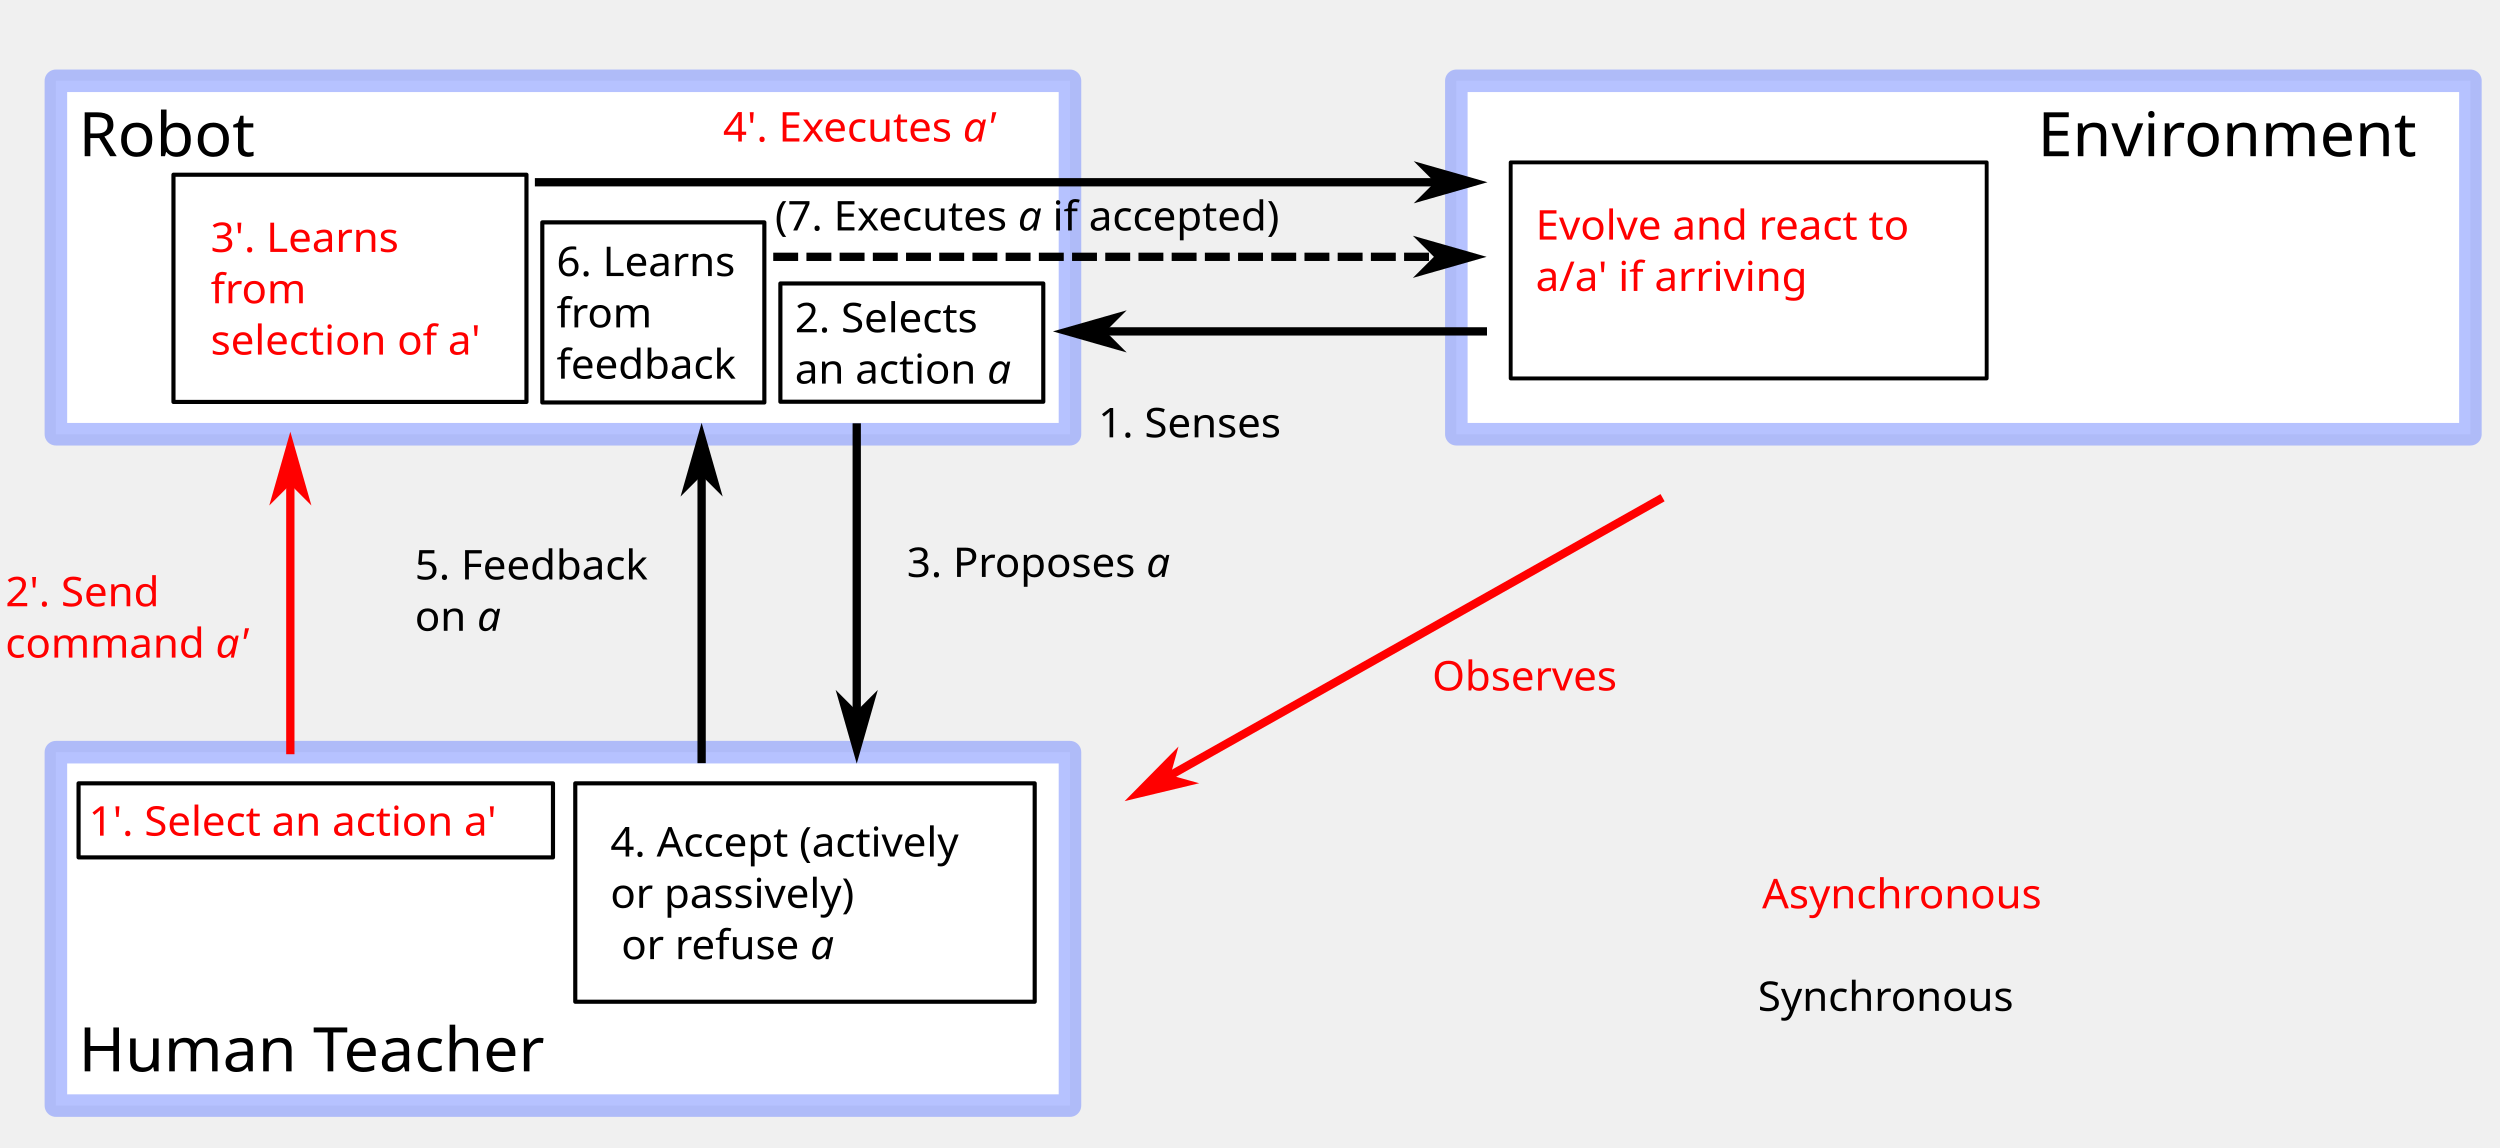
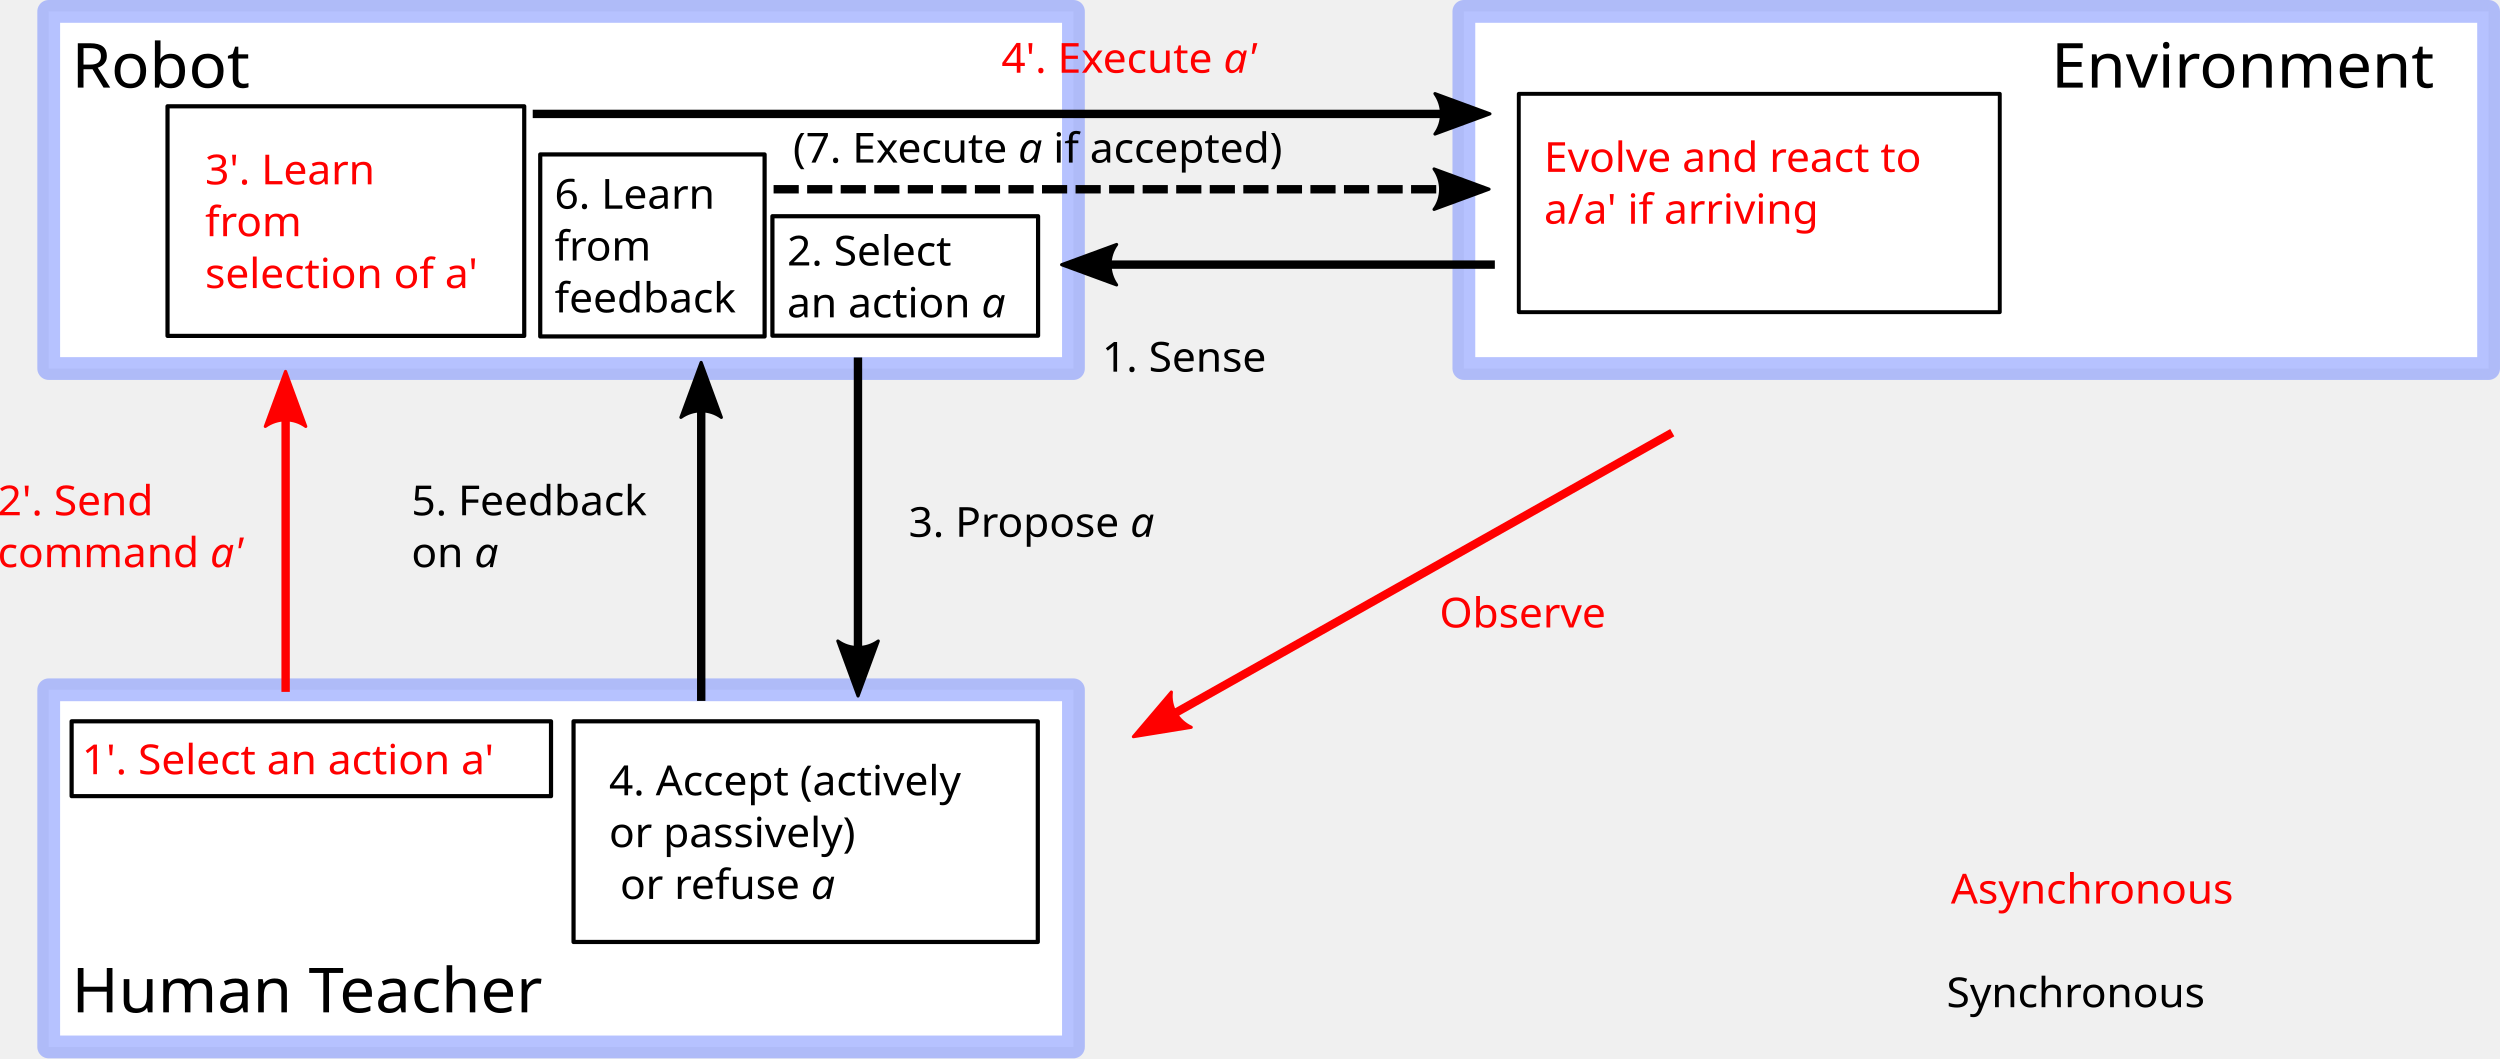
- <svg xmlns="http://www.w3.org/2000/svg" width="170mm" height="78mm" viewBox="0 0 602.362 276.378" id="svg2" version="1.1">
+ <svg xmlns="http://www.w3.org/2000/svg" width="168.232mm" height="71.219mm" viewBox="0 0 596.096 252.353" id="svg2" version="1.1">
  <defs id="defs4">
+     <marker style="overflow:visible" id="marker4663" refX="0" refY="0" orient="auto">
+       <path transform="scale(-0.6,-0.6)" d="M 8.719,4.034 -2.207,0.016 8.719,-4.002 c -1.745,2.372 -1.735,5.617 -6e-7,8.035 z" style="fill:#ff0000;fill-opacity:1;fill-rule:evenodd;stroke:#ff0000;stroke-width:0.625;stroke-linejoin:round;stroke-opacity:1" id="path4665" />
+     </marker>
+     <marker style="overflow:visible" id="marker4659" refX="0" refY="0" orient="auto">
+       <path transform="scale(-0.6,-0.6)" d="M 8.719,4.034 -2.207,0.016 8.719,-4.002 c -1.745,2.372 -1.735,5.617 -6e-7,8.035 z" style="fill:#000000;fill-opacity:1;fill-rule:evenodd;stroke:#000000;stroke-width:0.625;stroke-linejoin:round;stroke-opacity:1" id="path4661" />
+     </marker>
+     <marker orient="auto" refY="0" refX="0" id="marker4655" style="overflow:visible">
+       <path id="path4657" style="fill:#ff0000;fill-opacity:1;fill-rule:evenodd;stroke:#ff0000;stroke-width:0.625;stroke-linejoin:round;stroke-opacity:1" d="M 8.719,4.034 -2.207,0.016 8.719,-4.002 c -1.745,2.372 -1.735,5.617 -6e-7,8.035 z" transform="scale(-0.6,-0.6)" />
+     </marker>
+     <marker orient="auto" refY="0" refX="0" id="marker4651" style="overflow:visible">
+       <path id="path4653" style="fill:#000000;fill-opacity:1;fill-rule:evenodd;stroke:#000000;stroke-width:0.625;stroke-linejoin:round;stroke-opacity:1" d="M 8.719,4.034 -2.207,0.016 8.719,-4.002 c -1.745,2.372 -1.735,5.617 -6e-7,8.035 z" transform="scale(-0.6,-0.6)" />
+     </marker>
+     <marker orient="auto" refY="0" refX="0" id="marker4647" style="overflow:visible">
+       <path id="path4649" style="fill:#000000;fill-opacity:1;fill-rule:evenodd;stroke:#000000;stroke-width:0.625;stroke-linejoin:round;stroke-opacity:1" d="M 8.719,4.034 -2.207,0.016 8.719,-4.002 c -1.745,2.372 -1.735,5.617 -6e-7,8.035 z" transform="scale(-0.6,-0.6)" />
+     </marker>
+     <marker orient="auto" refY="0" refX="0" id="marker4643" style="overflow:visible">
+       <path id="path4645" style="fill:#000000;fill-opacity:1;fill-rule:evenodd;stroke:#000000;stroke-width:0.625;stroke-linejoin:round;stroke-opacity:1" d="M 8.719,4.034 -2.207,0.016 8.719,-4.002 c -1.745,2.372 -1.735,5.617 -6e-7,8.035 z" transform="scale(-0.6,-0.6)" />
+     </marker>
+     <marker orient="auto" refY="0" refX="0" id="Arrow2Mend" style="overflow:visible">
+       <path id="path4403" style="fill:#000000;fill-opacity:1;fill-rule:evenodd;stroke:#000000;stroke-width:0.625;stroke-linejoin:round;stroke-opacity:1" d="M 8.719,4.034 -2.207,0.016 8.719,-4.002 c -1.745,2.372 -1.735,5.617 -6e-7,8.035 z" transform="scale(-0.6,-0.6)" />
+     </marker>
+     <marker orient="auto" refY="0" refX="0" id="marker4638" style="overflow:visible">
+       <path id="path4397" style="fill:#000000;fill-opacity:1;fill-rule:evenodd;stroke:#000000;stroke-width:0.625;stroke-linejoin:round;stroke-opacity:1" d="M 8.719,4.034 -2.207,0.016 8.719,-4.002 c -1.745,2.372 -1.735,5.617 -6e-7,8.035 z" transform="matrix(-1.1,0,0,-1.1,-1.1,0)" />
+     </marker>
+     <marker orient="auto" refY="0" refX="0" id="marker4635" style="overflow:visible">
+       <path id="path4385" d="M 0,0 5,-5 -12.5,0 5,5 0,0 Z" style="fill:#000000;fill-opacity:1;fill-rule:evenodd;stroke:#000000;stroke-width:1pt;stroke-opacity:1" transform="matrix(-0.4,0,0,-0.4,-4,0)" />
+     </marker>
+     <marker orient="auto" refY="0" refX="0" id="marker4632" style="overflow:visible">
+       <path id="path4379" d="M 0,0 5,-5 -12.5,0 5,5 0,0 Z" style="fill:#000000;fill-opacity:1;fill-rule:evenodd;stroke:#000000;stroke-width:1pt;stroke-opacity:1" transform="matrix(-0.8,0,0,-0.8,-10,0)" />
+     </marker>
    <marker orient="auto" refY="0" refX="0" id="Arrow1Mend" style="overflow:visible">
      <path id="path4201" d="M 0,0 5,-5 -12.5,0 5,5 0,0 Z" style="fill:#000000;fill-opacity:1;fill-rule:evenodd;stroke:#000000;stroke-width:1pt;stroke-opacity:1" transform="matrix(-0.4,0,0,-0.4,-4,0)" />
    </marker>
    <marker orient="auto" refY="0" refX="0" id="Arrow2Lend" style="overflow:visible">
      <path id="path4213" style="fill:#000000;fill-opacity:1;fill-rule:evenodd;stroke:#000000;stroke-width:0.625;stroke-linejoin:round;stroke-opacity:1" d="M 8.719,4.034 -2.207,0.016 8.719,-4.002 c -1.745,2.372 -1.735,5.617 -6e-7,8.035 z" transform="matrix(-1.1,0,0,-1.1,-1.1,0)" />
    </marker>
    <marker orient="auto" refY="0" refX="0" id="Arrow1Lend" style="overflow:visible">
      <path id="path4195" d="M 0,0 5,-5 -12.5,0 5,5 0,0 Z" style="fill:#000000;fill-opacity:1;fill-rule:evenodd;stroke:#000000;stroke-width:1pt;stroke-opacity:1" transform="matrix(-0.8,0,0,-0.8,-10,0)" />
    </marker>
    <marker orient="auto" refY="0" refX="0" id="Arrow1Mend-7" style="overflow:visible">
      <path id="path4201-4" d="M 0,0 5,-5 -12.5,0 5,5 0,0 Z" style="fill:#ff0000;fill-opacity:1;fill-rule:evenodd;stroke:#ff0000;stroke-width:1pt;stroke-opacity:1" transform="matrix(-0.4,0,0,-0.4,-4,0)" />
    </marker>
    <marker orient="auto" refY="0" refX="0" id="Arrow1Mend-9" style="overflow:visible">
      <path id="path4201-8" d="M 0,0 5,-5 -12.5,0 5,5 0,0 Z" style="fill:#000000;fill-opacity:1;fill-rule:evenodd;stroke:#000000;stroke-width:1pt;stroke-opacity:1" transform="matrix(-0.4,0,0,-0.4,-4,0)" />
    </marker>
    <marker orient="auto" refY="0" refX="0" id="Arrow1Mend-9-3" style="overflow:visible">
      <path id="path4201-8-8" d="M 0,0 5,-5 -12.5,0 5,5 0,0 Z" style="fill:#ff0000;fill-opacity:1;fill-rule:evenodd;stroke:#ff0000;stroke-width:1pt;stroke-opacity:1" transform="matrix(-0.4,0,0,-0.4,-4,0)" />
    </marker>
    <marker orient="auto" refY="0" refX="0" id="Arrow1Mend-93" style="overflow:visible">
      <path id="path4201-2" d="M 0,0 5,-5 -12.5,0 5,5 0,0 Z" style="fill:#000000;fill-opacity:1;fill-rule:evenodd;stroke:#000000;stroke-width:1pt;stroke-opacity:1" transform="matrix(-0.4,0,0,-0.4,-4,0)" />
    </marker>
    <marker orient="auto" refY="0" refX="0" id="Arrow1Mend-9-3-3" style="overflow:visible">
      <path id="path4201-8-8-8" d="M 0,0 5,-5 -12.5,0 5,5 0,0 Z" style="fill:#000000;fill-opacity:1;fill-rule:evenodd;stroke:#000000;stroke-width:1pt;stroke-opacity:1" transform="matrix(-0.4,0,0,-0.4,-4,0)" />
    </marker>
    <marker orient="auto" refY="0" refX="0" id="Arrow1Mend-93-6" style="overflow:visible">
      <path id="path4201-2-5" d="M 0,0 5,-5 -12.5,0 5,5 0,0 Z" style="fill:#000000;fill-opacity:1;fill-rule:evenodd;stroke:#000000;stroke-width:1pt;stroke-opacity:1" transform="matrix(-0.4,0,0,-0.4,-4,0)" />
    </marker>
    <marker orient="auto" refY="0" refX="0" id="Arrow1Mend-9-3-3-2" style="overflow:visible">
      <path id="path4201-8-8-8-6" d="M 0,0 5,-5 -12.5,0 5,5 0,0 Z" style="fill:#000000;fill-opacity:1;fill-rule:evenodd;stroke:#000000;stroke-width:1pt;stroke-opacity:1" transform="matrix(-0.4,0,0,-0.4,-4,0)" />
    </marker>
  </defs>
-   <g id="layer1" transform="translate(0,-775.9842)">
+   <g id="layer1" transform="translate(-1.854846,-792.7363)">
    <rect style="opacity:1;fill:#ffffff;fill-opacity:1;stroke:#7d93ff;stroke-width:5.433;stroke-linejoin:round;stroke-miterlimit:4;stroke-dasharray:none;stroke-dashoffset:0;stroke-opacity:0.555" id="rect4136" width="244.337" height="85.158" x="13.466" y="795.453" />
    <rect style="opacity:1;fill:#ffffff;fill-opacity:1;stroke:#7d93ff;stroke-width:5.433;stroke-linejoin:round;stroke-miterlimit:4;stroke-dasharray:none;stroke-dashoffset:0;stroke-opacity:0.555" id="rect4136-3" width="244.337" height="85.158" x="13.466" y="957.214" />
    <text xml:space="preserve" style="font-style:normal;font-weight:normal;font-size:29.929px;line-height:125%;font-family:sans-serif;letter-spacing:0px;word-spacing:0px;fill:#000000;fill-opacity:1;stroke:none;stroke-width:1px;stroke-linecap:butt;stroke-linejoin:miter;stroke-opacity:1" x="18.728" y="822.682" id="text4157" transform="scale(1.011133,0.9889899)">
      <tspan id="tspan4159" x="18.728" y="822.682" style="font-size:14.965px">Robot</tspan>
    </text>
    <text xml:space="preserve" style="font-style:normal;font-weight:normal;font-size:29.929px;line-height:125%;font-family:sans-serif;letter-spacing:0px;word-spacing:0px;fill:#000000;fill-opacity:1;stroke:none;stroke-width:1px;stroke-linecap:butt;stroke-linejoin:miter;stroke-opacity:1" x="18.728" y="1045.637" id="text4161" transform="scale(1.011133,0.9889899)">
      <tspan id="tspan4163" x="18.728" y="1045.637" style="font-size:14.965px">Human Teacher</tspan>
    </text>
    <rect style="opacity:1;fill:#ffffff;fill-opacity:1;stroke:#7d93ff;stroke-width:5.433;stroke-linejoin:round;stroke-miterlimit:4;stroke-dasharray:none;stroke-dashoffset:0;stroke-opacity:0.555" id="rect4136-7" width="244.337" height="85.158" x="350.897" y="795.453" />
    <text xml:space="preserve" style="font-style:normal;font-weight:normal;font-size:29.929px;line-height:125%;font-family:sans-serif;letter-spacing:0px;word-spacing:0px;fill:#000000;fill-opacity:1;stroke:none;stroke-width:1px;stroke-linecap:butt;stroke-linejoin:miter;stroke-opacity:1" x="485.547" y="822.682" id="text4180" transform="scale(1.011133,0.9889899)">
      <tspan id="tspan4182" x="485.547" y="822.682" style="font-size:14.965px">Environment</tspan>
    </text>
-     <path style="fill:none;fill-opacity:1;fill-rule:evenodd;stroke:#ff0000;stroke-width:2;stroke-linecap:butt;stroke-linejoin:miter;stroke-miterlimit:4;stroke-dasharray:none;stroke-opacity:1;marker-end:url(#Arrow1Mend-7)" d="m 400.588,895.901 -126.191,71.173" id="path4186-1" />
+     <path style="fill:none;fill-opacity:1;fill-rule:evenodd;stroke:#ff0000;stroke-width:2;stroke-linecap:butt;stroke-linejoin:miter;stroke-miterlimit:4;stroke-dasharray:none;stroke-opacity:1;marker-end:url(#marker4663)" d="m 400.588,895.901 -126.191,71.173" id="path4186-1" />
    <text xml:space="preserve" style="font-style:normal;font-weight:normal;font-size:29.929px;line-height:125%;font-family:sans-serif;letter-spacing:0px;word-spacing:0px;fill:#000000;fill-opacity:1;stroke:none;stroke-width:1.995;stroke-linecap:butt;stroke-linejoin:miter;stroke-miterlimit:4;stroke-dasharray:none;stroke-opacity:1" x="341.28" y="952.842" id="text4157-7-9" transform="scale(1.011133,0.9889899)">
-       <tspan id="tspan4159-8-0" x="341.28" y="952.842" style="font-size:10px;fill:#ff0000;fill-opacity:1;stroke:none;stroke-width:1.995;stroke-miterlimit:4;stroke-dasharray:none;stroke-opacity:1">Observes</tspan>
+       <tspan id="tspan4159-8-0" x="341.28" y="952.842" style="font-size:10px;fill:#ff0000;fill-opacity:1;stroke:none;stroke-width:1.995;stroke-miterlimit:4;stroke-dasharray:none;stroke-opacity:1">Observe</tspan>
    </text>
-     <text xml:space="preserve" style="font-style:normal;font-weight:normal;font-size:14.965px;line-height:125%;font-family:sans-serif;letter-spacing:0px;word-spacing:0px;fill:#000000;fill-opacity:1;stroke:none;stroke-width:1px;stroke-linecap:butt;stroke-linejoin:miter;stroke-opacity:1" x="216.094" y="925.181" id="text7021-5" transform="scale(1.011133,0.9889899)">
-       <tspan x="216.094" y="925.181" id="tspan7025-4" style="font-size:10px">3. Proposes <tspan style="font-style:italic;font-size:10px" id="tspan8330">a</tspan>
+     <text xml:space="preserve" style="font-style:normal;font-weight:normal;font-size:14.965px;line-height:125%;font-family:sans-serif;letter-spacing:0px;word-spacing:0px;fill:#000000;fill-opacity:1;stroke:none;stroke-width:1px;stroke-linecap:butt;stroke-linejoin:miter;stroke-opacity:1" x="216.094" y="930.989" id="text7021-5" transform="scale(1.011133,0.9889899)">
+       <tspan x="216.094" y="930.989" id="tspan7025-4" style="font-size:10px">3. Propose <tspan style="font-style:italic;font-size:10px" id="tspan8330">a</tspan>
      </tspan>
    </text>
-     <path style="fill:#ff0000;fill-opacity:1;fill-rule:evenodd;stroke:#ff0000;stroke-width:2;stroke-linecap:butt;stroke-linejoin:miter;stroke-miterlimit:4;stroke-dasharray:none;stroke-opacity:1;marker-end:url(#Arrow1Mend-9-3)" d="m 69.954,957.71 0,-73.76" id="path4186-8-0" />
+     <path style="fill:#ff0000;fill-opacity:1;fill-rule:evenodd;stroke:#ff0000;stroke-width:2;stroke-linecap:butt;stroke-linejoin:miter;stroke-miterlimit:4;stroke-dasharray:none;stroke-opacity:1;marker-end:url(#marker4655)" d="m 69.954,957.71 0,-73.76" id="path4186-8-0" />
    <text xml:space="preserve" style="font-style:normal;font-weight:normal;font-size:14.965px;line-height:125%;font-family:sans-serif;letter-spacing:0px;word-spacing:0px;fill:#000000;fill-opacity:1;stroke:none;stroke-width:1px;stroke-linecap:butt;stroke-linejoin:miter;stroke-opacity:1" x="98.859" y="925.796" id="text7021-5-9" transform="scale(1.011133,0.9889899)">
      <tspan x="98.859" y="925.796" id="tspan8956" style="font-size:10px">5. Feedback </tspan>
      <tspan x="98.859" y="938.296" style="font-size:10px" id="tspan10023">on <tspan style="font-style:italic" id="tspan12094">a</tspan>
      </tspan>
    </text>
    <text xml:space="preserve" style="font-style:normal;font-weight:normal;font-size:29.929px;line-height:125%;font-family:sans-serif;letter-spacing:0px;word-spacing:0px;fill:#000000;fill-opacity:1;stroke:none;stroke-width:1px;stroke-linecap:butt;stroke-linejoin:miter;stroke-opacity:1" x="261.71" y="891.165" id="text4157-7" transform="scale(1.011133,0.9889899)">
-       <tspan id="tspan4159-8" x="261.71" y="891.165" style="font-size:10px">1. Senses</tspan>
+       <tspan id="tspan4159-8" x="261.71" y="891.165" style="font-size:10px">1. Sense</tspan>
    </text>
-     <path style="fill:none;fill-rule:evenodd;stroke:#000000;stroke-width:2;stroke-linecap:butt;stroke-linejoin:miter;stroke-miterlimit:4;stroke-dasharray:none;stroke-opacity:1;marker-end:url(#Arrow1Mend)" d="m 358.283,855.831 -100.647,0" id="path4186" />
-     <path style="fill:none;fill-rule:evenodd;stroke:#000000;stroke-width:2;stroke-linecap:butt;stroke-linejoin:miter;stroke-miterlimit:4;stroke-dasharray:6,2;stroke-opacity:1;marker-end:url(#Arrow1Mend-93);stroke-dashoffset:0" d="m 186.307,837.864 167.943,0" id="path4186-4" />
-     <text xml:space="preserve" style="font-style:normal;font-weight:normal;font-size:29.929px;line-height:125%;font-family:sans-serif;letter-spacing:0px;word-spacing:0px;fill:#000000;fill-opacity:1;stroke:none;stroke-width:1px;stroke-linecap:butt;stroke-linejoin:miter;stroke-opacity:1" x="264.211" y="840.769" id="text4157-7-3" transform="scale(1.011133,0.9889899)">
-       <tspan x="264.211" y="840.769" style="font-size:10px;text-align:center;text-anchor:middle" id="tspan9350">(7. Executes <tspan id="tspan10905" style="font-style:italic">a</tspan> if accepted)</tspan>
+     <path style="fill:none;fill-rule:evenodd;stroke:#000000;stroke-width:2;stroke-linecap:butt;stroke-linejoin:miter;stroke-miterlimit:4;stroke-dasharray:none;stroke-opacity:1;marker-end:url(#marker4647)" d="m 358.283,855.831 -100.647,0" id="path4186" />
+     <path style="fill:none;fill-rule:evenodd;stroke:#000000;stroke-width:2;stroke-linecap:butt;stroke-linejoin:miter;stroke-miterlimit:4;stroke-dasharray:6, 2;stroke-dashoffset:0;stroke-opacity:1;marker-end:url(#marker4643)" d="m 186.307,837.864 167.943,0" id="path4186-4" />
+     <text xml:space="preserve" style="font-style:normal;font-weight:normal;font-size:29.929px;line-height:125%;font-family:sans-serif;letter-spacing:0px;word-spacing:0px;fill:#000000;fill-opacity:1;stroke:none;stroke-width:1px;stroke-linecap:butt;stroke-linejoin:miter;stroke-opacity:1" x="265.99" y="840.769" id="text4157-7-3" transform="scale(1.011133,0.9889899)">
+       <tspan x="265.99" y="840.769" style="font-size:10px;text-align:center;text-anchor:middle" id="tspan9350">(7. Execute <tspan id="tspan10905" style="font-style:italic">a</tspan> if accepted)</tspan>
    </text>
-     <path style="fill:none;fill-rule:evenodd;stroke:#000000;stroke-width:2;stroke-linecap:butt;stroke-linejoin:miter;stroke-miterlimit:4;stroke-dasharray:none;stroke-opacity:1;marker-end:url(#Arrow1Mend-9-3-3)" d="m 169.051,959.861 0,-78.062" id="path4186-8-0-5" />
-     <text xml:space="preserve" style="font-style:normal;font-weight:normal;font-size:14.965px;line-height:125%;font-family:sans-serif;letter-spacing:0px;word-spacing:0px;fill:#000000;fill-opacity:1;stroke:none;stroke-width:1px;stroke-linecap:butt;stroke-linejoin:miter;stroke-opacity:1" x="1.283" y="932.332" id="text7021-5-1" transform="scale(1.011133,0.9889899)">
-       <tspan x="1.283" y="932.332" id="tspan7025-4-0" style="font-size:10px;fill:#ff0000;fill-opacity:1">2'. Send </tspan>
-       <tspan x="1.283" y="944.832" style="font-size:10px;fill:#ff0000;fill-opacity:1" id="tspan11122">command <tspan style="font-style:italic;font-size:10px;fill:#ff0000;fill-opacity:1" id="tspan8330-8">a'</tspan>
+     <path style="fill:none;fill-rule:evenodd;stroke:#000000;stroke-width:2;stroke-linecap:butt;stroke-linejoin:miter;stroke-miterlimit:4;stroke-dasharray:none;stroke-opacity:1;marker-end:url(#marker4659)" d="m 169.051,959.861 0,-78.062" id="path4186-8-0-5" />
+     <text xml:space="preserve" style="font-style:normal;font-weight:normal;font-size:14.965px;line-height:125%;font-family:sans-serif;letter-spacing:0px;word-spacing:0px;fill:#000000;fill-opacity:1;stroke:none;stroke-width:1px;stroke-linecap:butt;stroke-linejoin:miter;stroke-opacity:1" x="1.283" y="925.796" id="text7021-5-1" transform="scale(1.011133,0.9889899)">
+       <tspan x="1.283" y="925.796" id="tspan7025-4-0" style="font-size:10px;fill:#ff0000;fill-opacity:1">2'. Send </tspan>
+       <tspan x="1.283" y="938.296" style="font-size:10px;fill:#ff0000;fill-opacity:1" id="tspan11122">command <tspan style="font-style:italic;font-size:10px;fill:#ff0000;fill-opacity:1" id="tspan8330-8">a'</tspan>
      </tspan>
    </text>
    <text xml:space="preserve" style="font-style:normal;font-weight:normal;font-size:29.929px;line-height:125%;font-family:sans-serif;letter-spacing:0px;word-spacing:0px;fill:#000000;fill-opacity:1;stroke:none;stroke-width:1.995;stroke-linecap:butt;stroke-linejoin:miter;stroke-miterlimit:4;stroke-dasharray:none;stroke-opacity:1" x="365.943" y="842.995" id="text4157-7-9-9" transform="scale(1.011133,0.9889899)">
      <tspan id="tspan4159-8-0-3" x="365.943" y="842.995" style="font-size:10px;fill:#ff0000;fill-opacity:1;stroke:none;stroke-width:1.995;stroke-miterlimit:4;stroke-dasharray:none;stroke-opacity:1">Evolve and react to </tspan>
      <tspan x="365.943" y="855.495" style="font-size:10px;fill:#ff0000;fill-opacity:1;stroke:none;stroke-width:1.995;stroke-miterlimit:4;stroke-dasharray:none;stroke-opacity:1" id="tspan12706">a/a' if arriving</tspan>
    </text>
-     <text xml:space="preserve" style="font-style:normal;font-weight:normal;font-size:29.929px;line-height:125%;font-family:sans-serif;letter-spacing:0px;word-spacing:0px;fill:#000000;fill-opacity:1;stroke:none;stroke-width:1.995;stroke-linecap:butt;stroke-linejoin:miter;stroke-miterlimit:4;stroke-dasharray:none;stroke-opacity:1" x="419.891" y="1005.908" id="text4157-7-9-4" transform="scale(1.011133,0.9889899)">
-       <tspan id="tspan4159-8-0-1" x="419.891" y="1005.908" style="font-size:10px;fill:#ff0000;fill-opacity:1;stroke:none;stroke-width:1.995;stroke-miterlimit:4;stroke-dasharray:none;stroke-opacity:1">Asynchronous</tspan>
+     <text xml:space="preserve" style="font-style:normal;font-weight:normal;font-size:29.929px;line-height:125%;font-family:sans-serif;letter-spacing:0px;word-spacing:0px;fill:#000000;fill-opacity:1;stroke:none;stroke-width:1.995;stroke-linecap:butt;stroke-linejoin:miter;stroke-miterlimit:4;stroke-dasharray:none;stroke-opacity:1" x="461.874" y="1019.398" id="text4157-7-9-4" transform="scale(1.011133,0.9889899)">
+       <tspan id="tspan4159-8-0-1" x="461.874" y="1019.398" style="font-size:10px;fill:#ff0000;fill-opacity:1;stroke:none;stroke-width:1.995;stroke-miterlimit:4;stroke-dasharray:none;stroke-opacity:1">Asynchronous</tspan>
    </text>
-     <text xml:space="preserve" style="font-style:normal;font-weight:normal;font-size:14.965px;line-height:125%;font-family:sans-serif;letter-spacing:0px;word-spacing:0px;fill:#000000;fill-opacity:1;stroke:none;stroke-width:1px;stroke-linecap:butt;stroke-linejoin:miter;stroke-opacity:1" x="418.877" y="1030.897" id="text7021-5-5" transform="scale(1.011133,0.9889899)">
-       <tspan x="418.877" y="1030.897" id="tspan7025-4-08" style="font-size:10px">Synchronous</tspan>
+     <text xml:space="preserve" style="font-style:normal;font-weight:normal;font-size:14.965px;line-height:125%;font-family:sans-serif;letter-spacing:0px;word-spacing:0px;fill:#000000;fill-opacity:1;stroke:none;stroke-width:1px;stroke-linecap:butt;stroke-linejoin:miter;stroke-opacity:1" x="460.86" y="1044.387" id="text7021-5-5" transform="scale(1.011133,0.9889899)">
+       <tspan x="460.86" y="1044.387" id="tspan7025-4-08" style="font-size:10px">Synchronous</tspan>
    </text>
    <g id="g12680" transform="translate(-44.59661,609.4848)">
      <text transform="scale(1.011133,0.9889899)" id="text8963" y="235.61" x="176.713" style="font-style:normal;font-weight:normal;font-size:14.965px;line-height:125%;font-family:sans-serif;letter-spacing:0px;word-spacing:0px;fill:#000000;fill-opacity:1;stroke:none;stroke-width:1px;stroke-linecap:butt;stroke-linejoin:miter;stroke-opacity:1" xml:space="preserve">
-         <tspan id="tspan10130" style="font-size:10px" y="235.61" x="176.713">6. Learns </tspan>
+         <tspan id="tspan10130" style="font-size:10px" y="235.61" x="176.713">6. Learn </tspan>
        <tspan id="tspan12096" style="font-size:10px" y="248.11" x="176.713">from</tspan>
        <tspan style="font-size:10px" id="tspan8967" y="260.61" x="176.713">feedback</tspan>
      </text>
      <rect y="220.079" x="175.261" height="43.398" width="53.5" id="rect11125" style="opacity:1;fill:none;fill-opacity:1;stroke:#000000;stroke-width:1;stroke-linejoin:round;stroke-miterlimit:4;stroke-dasharray:none;stroke-dashoffset:0;stroke-opacity:1" />
    </g>
-     <g id="g12673" transform="translate(-44.5966,607.048)">
+     <g id="g12673" transform="translate(-46.5966,607.048)">
      <text transform="scale(1.011133,0.9889899)" id="text7021" y="251.765" x="233.527" style="font-style:normal;font-weight:normal;font-size:14.965px;line-height:125%;font-family:sans-serif;letter-spacing:0px;word-spacing:0px;fill:#000000;fill-opacity:1;stroke:none;stroke-width:1px;stroke-linecap:butt;stroke-linejoin:miter;stroke-opacity:1" xml:space="preserve">
-         <tspan style="font-size:10px" y="251.765" x="233.527" id="tspan7023">2. Selects </tspan>
+         <tspan style="font-size:10px" y="251.765" x="233.527" id="tspan7023">2. Select </tspan>
        <tspan style="font-size:10px" id="tspan7025" y="264.265" x="233.527">an action <tspan id="tspan8328" style="font-style:italic;font-size:10px">a</tspan>
        </tspan>
      </text>
      <rect y="237.24" x="232.624" height="28.494" width="63.345" id="rect11125-5" style="opacity:1;fill:none;fill-opacity:1;stroke:#000000;stroke-width:1;stroke-linejoin:round;stroke-miterlimit:4;stroke-dasharray:none;stroke-dashoffset:0;stroke-opacity:1" />
    </g>
    <rect style="opacity:1;fill:none;fill-opacity:1;stroke:#000000;stroke-width:0.935;stroke-linejoin:round;stroke-miterlimit:4;stroke-dasharray:none;stroke-dashoffset:0;stroke-opacity:1" id="rect11125-5-6" width="114.686" height="52.057" x="363.993" y="815.11" />
    <g id="g13696" transform="translate(-44.59661,609.4848)">
      <text transform="scale(1.011133,0.9889899)" id="text7021-5-9-0" y="377.027" x="189.561" style="font-style:normal;font-weight:normal;font-size:14.965px;line-height:125%;font-family:sans-serif;letter-spacing:0px;word-spacing:0px;fill:#000000;fill-opacity:1;stroke:none;stroke-width:1px;stroke-linecap:butt;stroke-linejoin:miter;stroke-opacity:1" xml:space="preserve">
        <tspan id="tspan10023-4" style="font-size:10px" y="377.027" x="189.561">4. Accept (actively</tspan>
        <tspan id="tspan10050" style="font-size:10px" y="389.527" x="189.561">or passively)</tspan>
        <tspan id="tspan10053" style="font-size:10px" y="402.027" x="189.561"> or refuse <tspan id="tspan10048" style="font-style:italic">a</tspan>
        </tspan>
      </text>
      <rect y="355.244" x="183.204" height="52.614" width="110.698" id="rect11125-5-6-5" style="opacity:1;fill:none;fill-opacity:1;stroke:#000000;stroke-width:1;stroke-linejoin:round;stroke-miterlimit:4;stroke-dasharray:none;stroke-dashoffset:0;stroke-opacity:1" />
    </g>
    <g id="g13691" transform="translate(-44.59661,605.7913)">
      <text transform="scale(1.011133,0.9889899)" id="text7021-5-9-0-4" y="375.68" x="65.25" style="font-style:normal;font-weight:normal;font-size:14.965px;line-height:125%;font-family:sans-serif;letter-spacing:0px;word-spacing:0px;fill:#000000;fill-opacity:1;stroke:none;stroke-width:1px;stroke-linecap:butt;stroke-linejoin:miter;stroke-opacity:1" xml:space="preserve">
        <tspan id="tspan10053-3" style="font-size:10px;fill:#ff0000;fill-opacity:1" y="375.68" x="65.25">1'. Select an action a'</tspan>
      </text>
      <rect y="358.938" x="63.526" height="17.838" width="114.308" id="rect11125-5-6-5-9" style="opacity:1;fill:none;fill-opacity:1;stroke:#000000;stroke-width:1;stroke-linejoin:round;stroke-miterlimit:4;stroke-dasharray:none;stroke-dashoffset:0;stroke-opacity:1" />
    </g>
    <g id="g12687" transform="translate(-44.59661,609.4848)">
      <text transform="scale(1.011133,0.9889899)" id="text8963-3" y="229.737" x="94.296" style="font-style:normal;font-weight:normal;font-size:14.965px;line-height:125%;font-family:sans-serif;letter-spacing:0px;word-spacing:0px;fill:#000000;fill-opacity:1;stroke:none;stroke-width:1px;stroke-linecap:butt;stroke-linejoin:miter;stroke-opacity:1" xml:space="preserve">
-         <tspan id="tspan10130-7" style="font-size:10px;fill:#ff0000;fill-opacity:1" y="229.737" x="94.296">3'. Learns </tspan>
+         <tspan id="tspan10130-7" style="font-size:10px;fill:#ff0000;fill-opacity:1" y="229.737" x="94.296">3'. Learn </tspan>
        <tspan id="tspan12096-6" style="font-size:10px;fill:#ff0000;fill-opacity:1" y="242.237" x="94.296">from</tspan>
        <tspan style="font-size:10px;fill:#ff0000;fill-opacity:1" id="tspan8967-1" y="254.737" x="94.296">selection of a'</tspan>
      </text>
      <rect y="208.595" x="86.392" height="54.748" width="85.053" id="rect11125-50" style="opacity:1;fill:none;fill-opacity:1;stroke:#000000;stroke-width:1;stroke-linejoin:round;stroke-miterlimit:4;stroke-dasharray:none;stroke-dashoffset:0;stroke-opacity:1" />
    </g>
-     <path style="fill:none;fill-rule:evenodd;stroke:#000000;stroke-width:2;stroke-linecap:butt;stroke-linejoin:miter;stroke-miterlimit:4;stroke-dasharray:none;stroke-opacity:1;marker-end:url(#Arrow1Mend-93-6)" d="m 128.875,819.898 225.588,0" id="path4186-4-0" />
-     <text xml:space="preserve" style="font-style:normal;font-weight:normal;font-size:29.929px;line-height:125%;font-family:sans-serif;letter-spacing:0px;word-spacing:0px;fill:#000000;fill-opacity:1;stroke:none;stroke-width:1px;stroke-linecap:butt;stroke-linejoin:miter;stroke-opacity:1" x="233.31" y="819.105" id="text4157-7-3-8" transform="scale(1.011133,0.9889899)">
-       <tspan x="233.31" y="819.105" style="font-size:10px;text-align:center;text-anchor:middle;fill:#ff0000;fill-opacity:1" id="tspan9350-1">4'. Executes <tspan id="tspan10905-2" style="font-style:italic;fill:#ff0000;fill-opacity:1">a'</tspan>
+     <path style="fill:none;fill-rule:evenodd;stroke:#000000;stroke-width:2;stroke-linecap:butt;stroke-linejoin:miter;stroke-miterlimit:4;stroke-dasharray:none;stroke-opacity:1;marker-end:url(#Arrow2Mend)" d="m 128.875,819.898 225.588,0" id="path4186-4-0" />
+     <text xml:space="preserve" style="font-style:normal;font-weight:normal;font-size:29.929px;line-height:125%;font-family:sans-serif;letter-spacing:0px;word-spacing:0px;fill:#000000;fill-opacity:1;stroke:none;stroke-width:1px;stroke-linecap:butt;stroke-linejoin:miter;stroke-opacity:1" x="296.606" y="819.105" id="text4157-7-3-8" transform="scale(1.011133,0.9889899)">
+       <tspan x="296.606" y="819.105" style="font-size:10px;text-align:center;text-anchor:middle;fill:#ff0000;fill-opacity:1" id="tspan9350-1">4'. Execute <tspan id="tspan10905-2" style="font-style:italic;fill:#ff0000;fill-opacity:1">a'</tspan>
      </tspan>
    </text>
-     <path style="fill:none;fill-rule:evenodd;stroke:#000000;stroke-width:2;stroke-linecap:butt;stroke-linejoin:miter;stroke-miterlimit:4;stroke-dasharray:none;stroke-opacity:1;marker-end:url(#Arrow1Mend-9-3-3-2)" d="m 206.426,877.979 0,78.062" id="path4186-8-0-5-9" />
+     <path style="fill:none;fill-rule:evenodd;stroke:#000000;stroke-width:2;stroke-linecap:butt;stroke-linejoin:miter;stroke-miterlimit:4;stroke-dasharray:none;stroke-opacity:1;marker-end:url(#marker4651)" d="m 206.426,877.979 0,78.062" id="path4186-8-0-5-9" />
  </g>
</svg>
